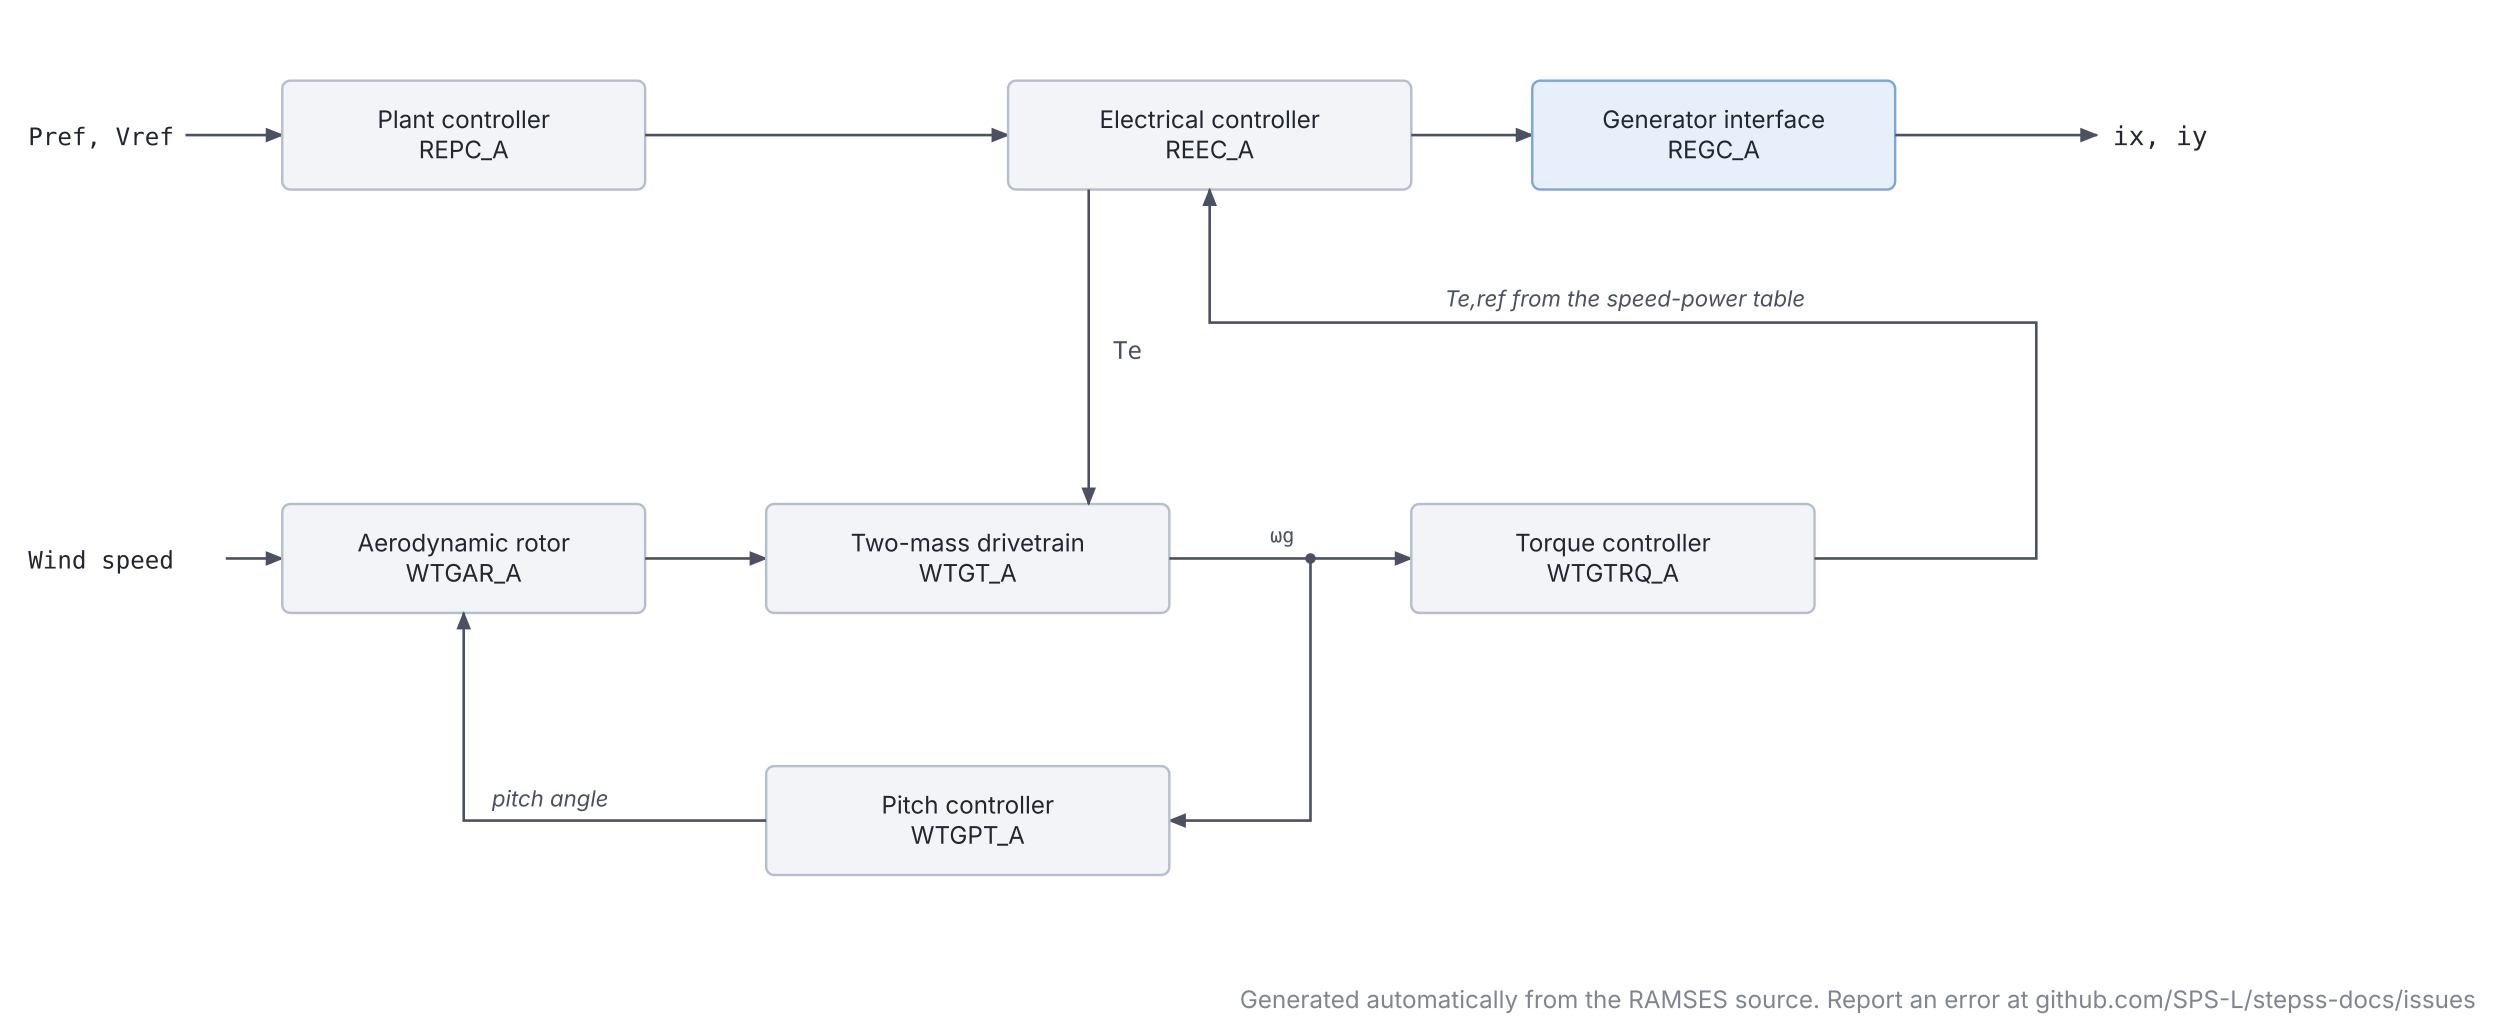
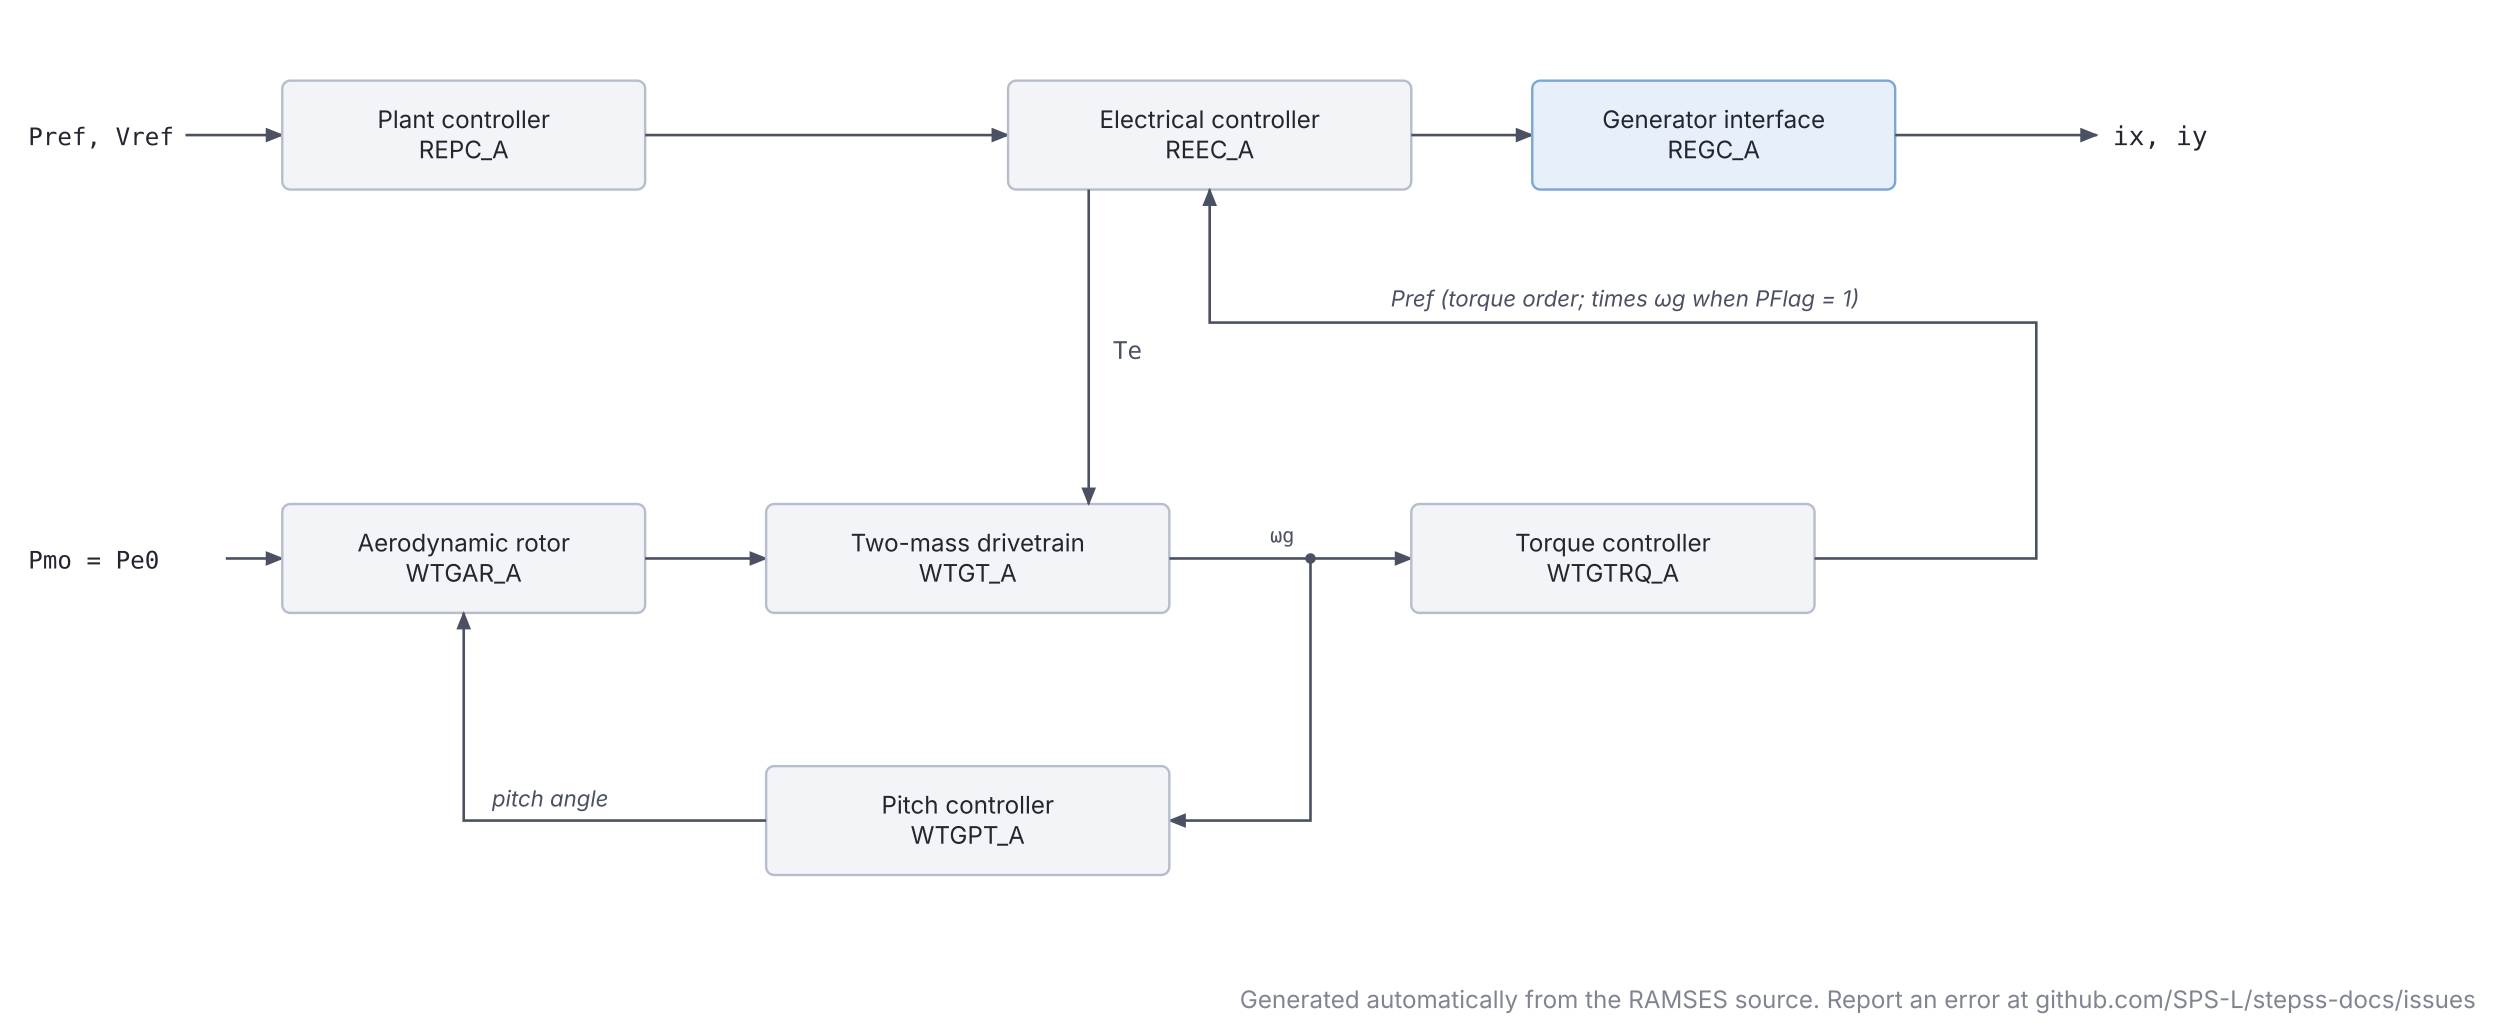
<svg xmlns="http://www.w3.org/2000/svg" viewBox="0 0 1240 510" width="1240" height="510" role="img">
  <defs>
    <marker id="arrow" viewBox="0 0 10 10" refX="9" refY="5" markerWidth="7" markerHeight="7" orient="auto-start-reverse">
      <path d="M 0 1 L 10 5 L 0 9 z" fill="#4b5162" />
    </marker>
    <marker id="arrow-accent" viewBox="0 0 10 10" refX="9" refY="5" markerWidth="7" markerHeight="7" orient="auto-start-reverse">
      <path d="M 0 1 L 10 5 L 0 9 z" fill="#2b6cb0" />
    </marker>
  </defs>
  <text x="14" y="72" text-anchor="start" font-family="JetBrains Mono, SFMono-Regular, Menlo, Consolas, monospace" font-size="12" fill="#23262f">Pref, Vref</text>
  <path d="M 92 67 L 140 67" fill="none" stroke="#4b5162" stroke-width="1.3" marker-end="url(#arrow)" />
  <rect x="140" y="40" width="180" height="54" rx="4" fill="#f2f4f8" stroke="#b6becd" stroke-width="1.2" />
  <text x="230.0" y="63.5" text-anchor="middle" font-family="Inter, -apple-system, Segoe UI, Helvetica, Arial, sans-serif" font-size="12" fill="#23262f">Plant controller</text>
  <text x="230.0" y="78.5" text-anchor="middle" font-family="Inter, -apple-system, Segoe UI, Helvetica, Arial, sans-serif" font-size="12" fill="#23262f">REPC_A</text>
  <path d="M 320 67 L 500 67" fill="none" stroke="#4b5162" stroke-width="1.3" marker-end="url(#arrow)" />
  <rect x="500" y="40" width="200" height="54" rx="4" fill="#f2f4f8" stroke="#b6becd" stroke-width="1.2" />
  <text x="600.0" y="63.5" text-anchor="middle" font-family="Inter, -apple-system, Segoe UI, Helvetica, Arial, sans-serif" font-size="12" fill="#23262f">Electrical controller</text>
  <text x="600.0" y="78.5" text-anchor="middle" font-family="Inter, -apple-system, Segoe UI, Helvetica, Arial, sans-serif" font-size="12" fill="#23262f">REEC_A</text>
  <path d="M 700 67 L 760 67" fill="none" stroke="#4b5162" stroke-width="1.3" marker-end="url(#arrow)" />
  <rect x="760" y="40" width="180" height="54" rx="4" fill="#e7f0fa" stroke="#7ba7d4" stroke-width="1.2" />
  <text x="850.0" y="63.5" text-anchor="middle" font-family="Inter, -apple-system, Segoe UI, Helvetica, Arial, sans-serif" font-size="12" fill="#23262f">Generator interface</text>
  <text x="850.0" y="78.5" text-anchor="middle" font-family="Inter, -apple-system, Segoe UI, Helvetica, Arial, sans-serif" font-size="12" fill="#23262f">REGC_A</text>
  <path d="M 940 67 L 1040 67" fill="none" stroke="#4b5162" stroke-width="1.3" marker-end="url(#arrow)" />
  <text x="1048" y="72" text-anchor="start" font-family="JetBrains Mono, SFMono-Regular, Menlo, Consolas, monospace" font-size="13" fill="#23262f">ix, iy</text>
-   <text x="14" y="282" text-anchor="start" font-family="JetBrains Mono, SFMono-Regular, Menlo, Consolas, monospace" font-size="12" fill="#23262f">Wind speed</text>
+   <text x="14" y="282" text-anchor="start" font-family="JetBrains Mono, SFMono-Regular, Menlo, Consolas, monospace" font-size="12" fill="#23262f">Pmo = Pe0</text>
  <path d="M 112 277 L 140 277" fill="none" stroke="#4b5162" stroke-width="1.3" marker-end="url(#arrow)" />
  <rect x="140" y="250" width="180" height="54" rx="4" fill="#f2f4f8" stroke="#b6becd" stroke-width="1.2" />
  <text x="230.0" y="273.5" text-anchor="middle" font-family="Inter, -apple-system, Segoe UI, Helvetica, Arial, sans-serif" font-size="12" fill="#23262f">Aerodynamic rotor</text>
  <text x="230.0" y="288.5" text-anchor="middle" font-family="Inter, -apple-system, Segoe UI, Helvetica, Arial, sans-serif" font-size="12" fill="#23262f">WTGAR_A</text>
  <path d="M 320 277 L 380 277" fill="none" stroke="#4b5162" stroke-width="1.3" marker-end="url(#arrow)" />
  <rect x="380" y="250" width="200" height="54" rx="4" fill="#f2f4f8" stroke="#b6becd" stroke-width="1.2" />
  <text x="480.0" y="273.5" text-anchor="middle" font-family="Inter, -apple-system, Segoe UI, Helvetica, Arial, sans-serif" font-size="12" fill="#23262f">Two-mass drivetrain</text>
  <text x="480.0" y="288.5" text-anchor="middle" font-family="Inter, -apple-system, Segoe UI, Helvetica, Arial, sans-serif" font-size="12" fill="#23262f">WTGT_A</text>
  <path d="M 580 277 L 700 277" fill="none" stroke="#4b5162" stroke-width="1.3" marker-end="url(#arrow)" />
  <text x="636" y="269" text-anchor="middle" font-family="JetBrains Mono, SFMono-Regular, Menlo, Consolas, monospace" font-size="10" fill="#4b5162">ωg</text>
  <rect x="700" y="250" width="200" height="54" rx="4" fill="#f2f4f8" stroke="#b6becd" stroke-width="1.2" />
  <text x="800.0" y="273.5" text-anchor="middle" font-family="Inter, -apple-system, Segoe UI, Helvetica, Arial, sans-serif" font-size="12" fill="#23262f">Torque controller</text>
  <text x="800.0" y="288.5" text-anchor="middle" font-family="Inter, -apple-system, Segoe UI, Helvetica, Arial, sans-serif" font-size="12" fill="#23262f">WTGTRQ_A</text>
  <path d="M 540 94 L 540 250" fill="none" stroke="#4b5162" stroke-width="1.3" marker-end="url(#arrow)" />
  <text x="552" y="178" text-anchor="start" font-family="JetBrains Mono, SFMono-Regular, Menlo, Consolas, monospace" font-size="12" fill="#4b5162">Te</text>
  <path d="M 900 277 L 1010 277 L 1010 160 L 600 160 L 600 94" fill="none" stroke="#4b5162" stroke-width="1.3" marker-end="url(#arrow)" />
-   <text x="806" y="152" text-anchor="middle" font-family="Inter, -apple-system, Segoe UI, Helvetica, Arial, sans-serif" font-size="11" fill="#4b5162" font-style="italic">Te,ref from the speed-power table</text>
+   <text x="806" y="152" text-anchor="middle" font-family="Inter, -apple-system, Segoe UI, Helvetica, Arial, sans-serif" font-size="11" fill="#4b5162" font-style="italic">Pref (torque order; times ωg when PFlag = 1)</text>
  <circle cx="650" cy="277" r="2.6" fill="#4b5162" />
  <path d="M 650 277 L 650 407 L 580 407" fill="none" stroke="#4b5162" stroke-width="1.3" marker-end="url(#arrow)" />
  <rect x="380" y="380" width="200" height="54" rx="4" fill="#f2f4f8" stroke="#b6becd" stroke-width="1.2" />
  <text x="480.0" y="403.5" text-anchor="middle" font-family="Inter, -apple-system, Segoe UI, Helvetica, Arial, sans-serif" font-size="12" fill="#23262f">Pitch controller</text>
  <text x="480.0" y="418.5" text-anchor="middle" font-family="Inter, -apple-system, Segoe UI, Helvetica, Arial, sans-serif" font-size="12" fill="#23262f">WTGPT_A</text>
  <path d="M 380 407 L 230 407 L 230 304" fill="none" stroke="#4b5162" stroke-width="1.3" marker-end="url(#arrow)" />
  <text x="244" y="400" text-anchor="start" font-family="Inter, -apple-system, Segoe UI, Helvetica, Arial, sans-serif" font-size="11" fill="#4b5162" font-style="italic">pitch angle</text>
  <text x="1228" y="500" text-anchor="end" font-family="Inter, -apple-system, Segoe UI, Helvetica, Arial, sans-serif" font-size="12" fill="#4b5162" opacity="0.7">Generated automatically from the RAMSES source. Report an error at github.com/SPS-L/stepss-docs/issues</text>
</svg>
